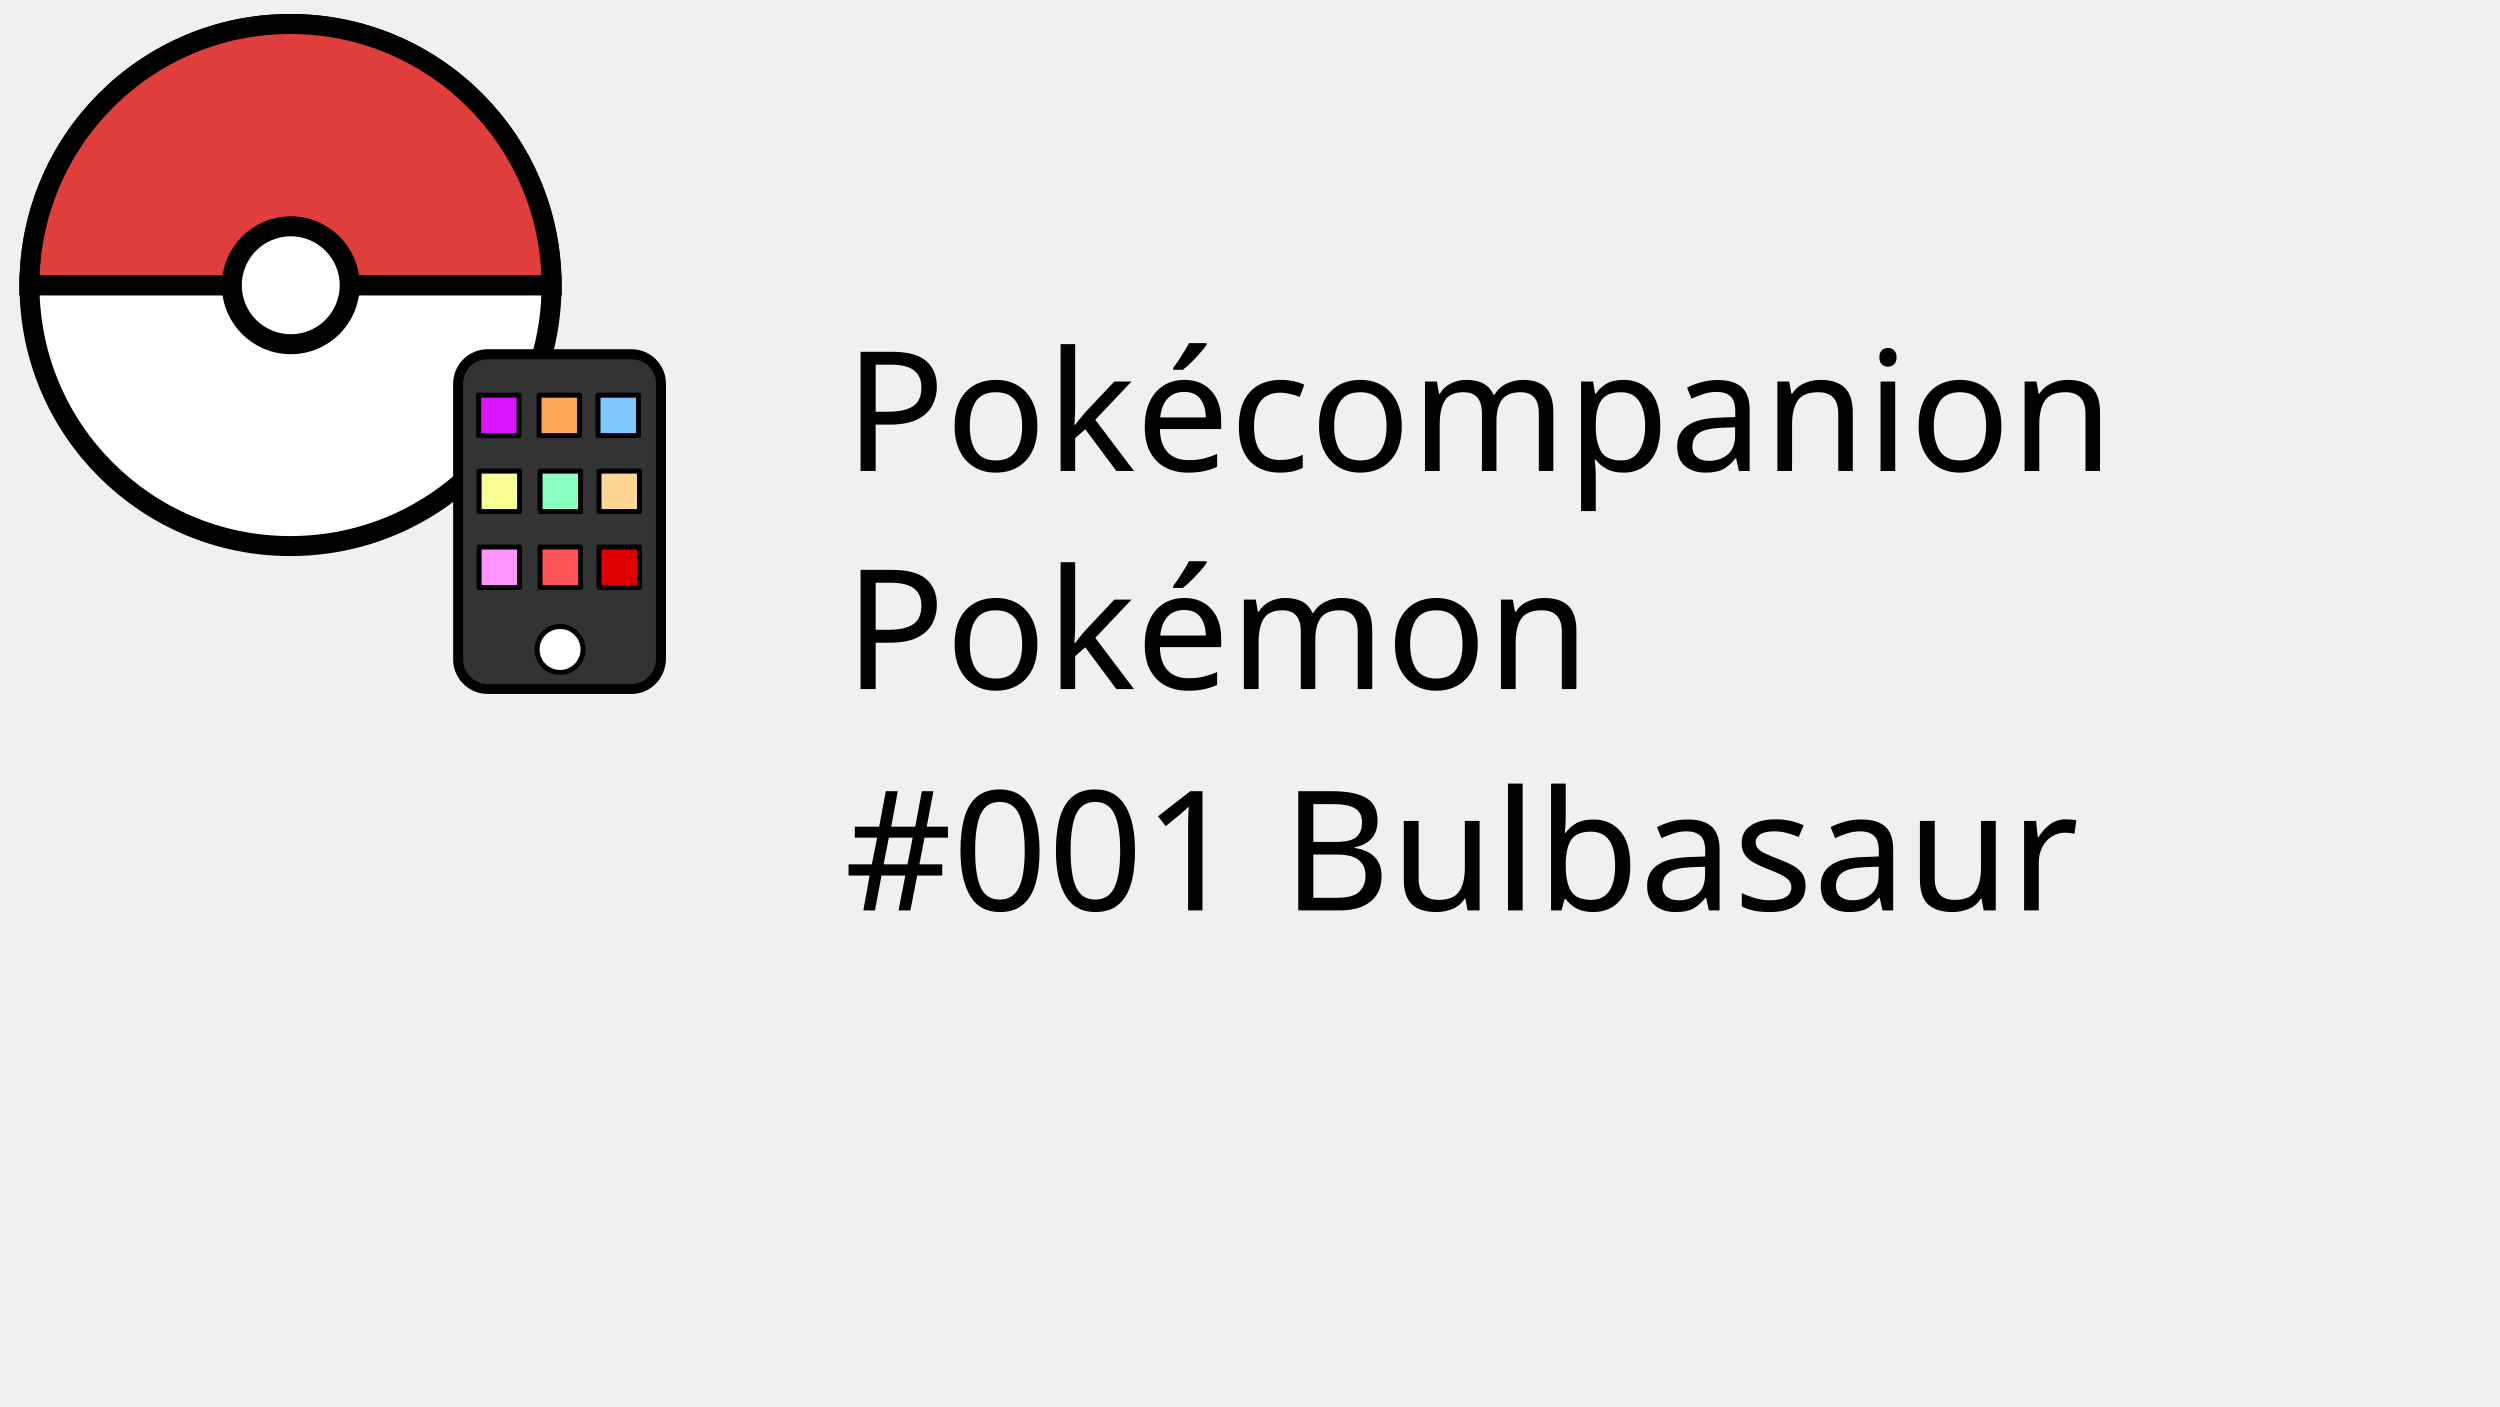
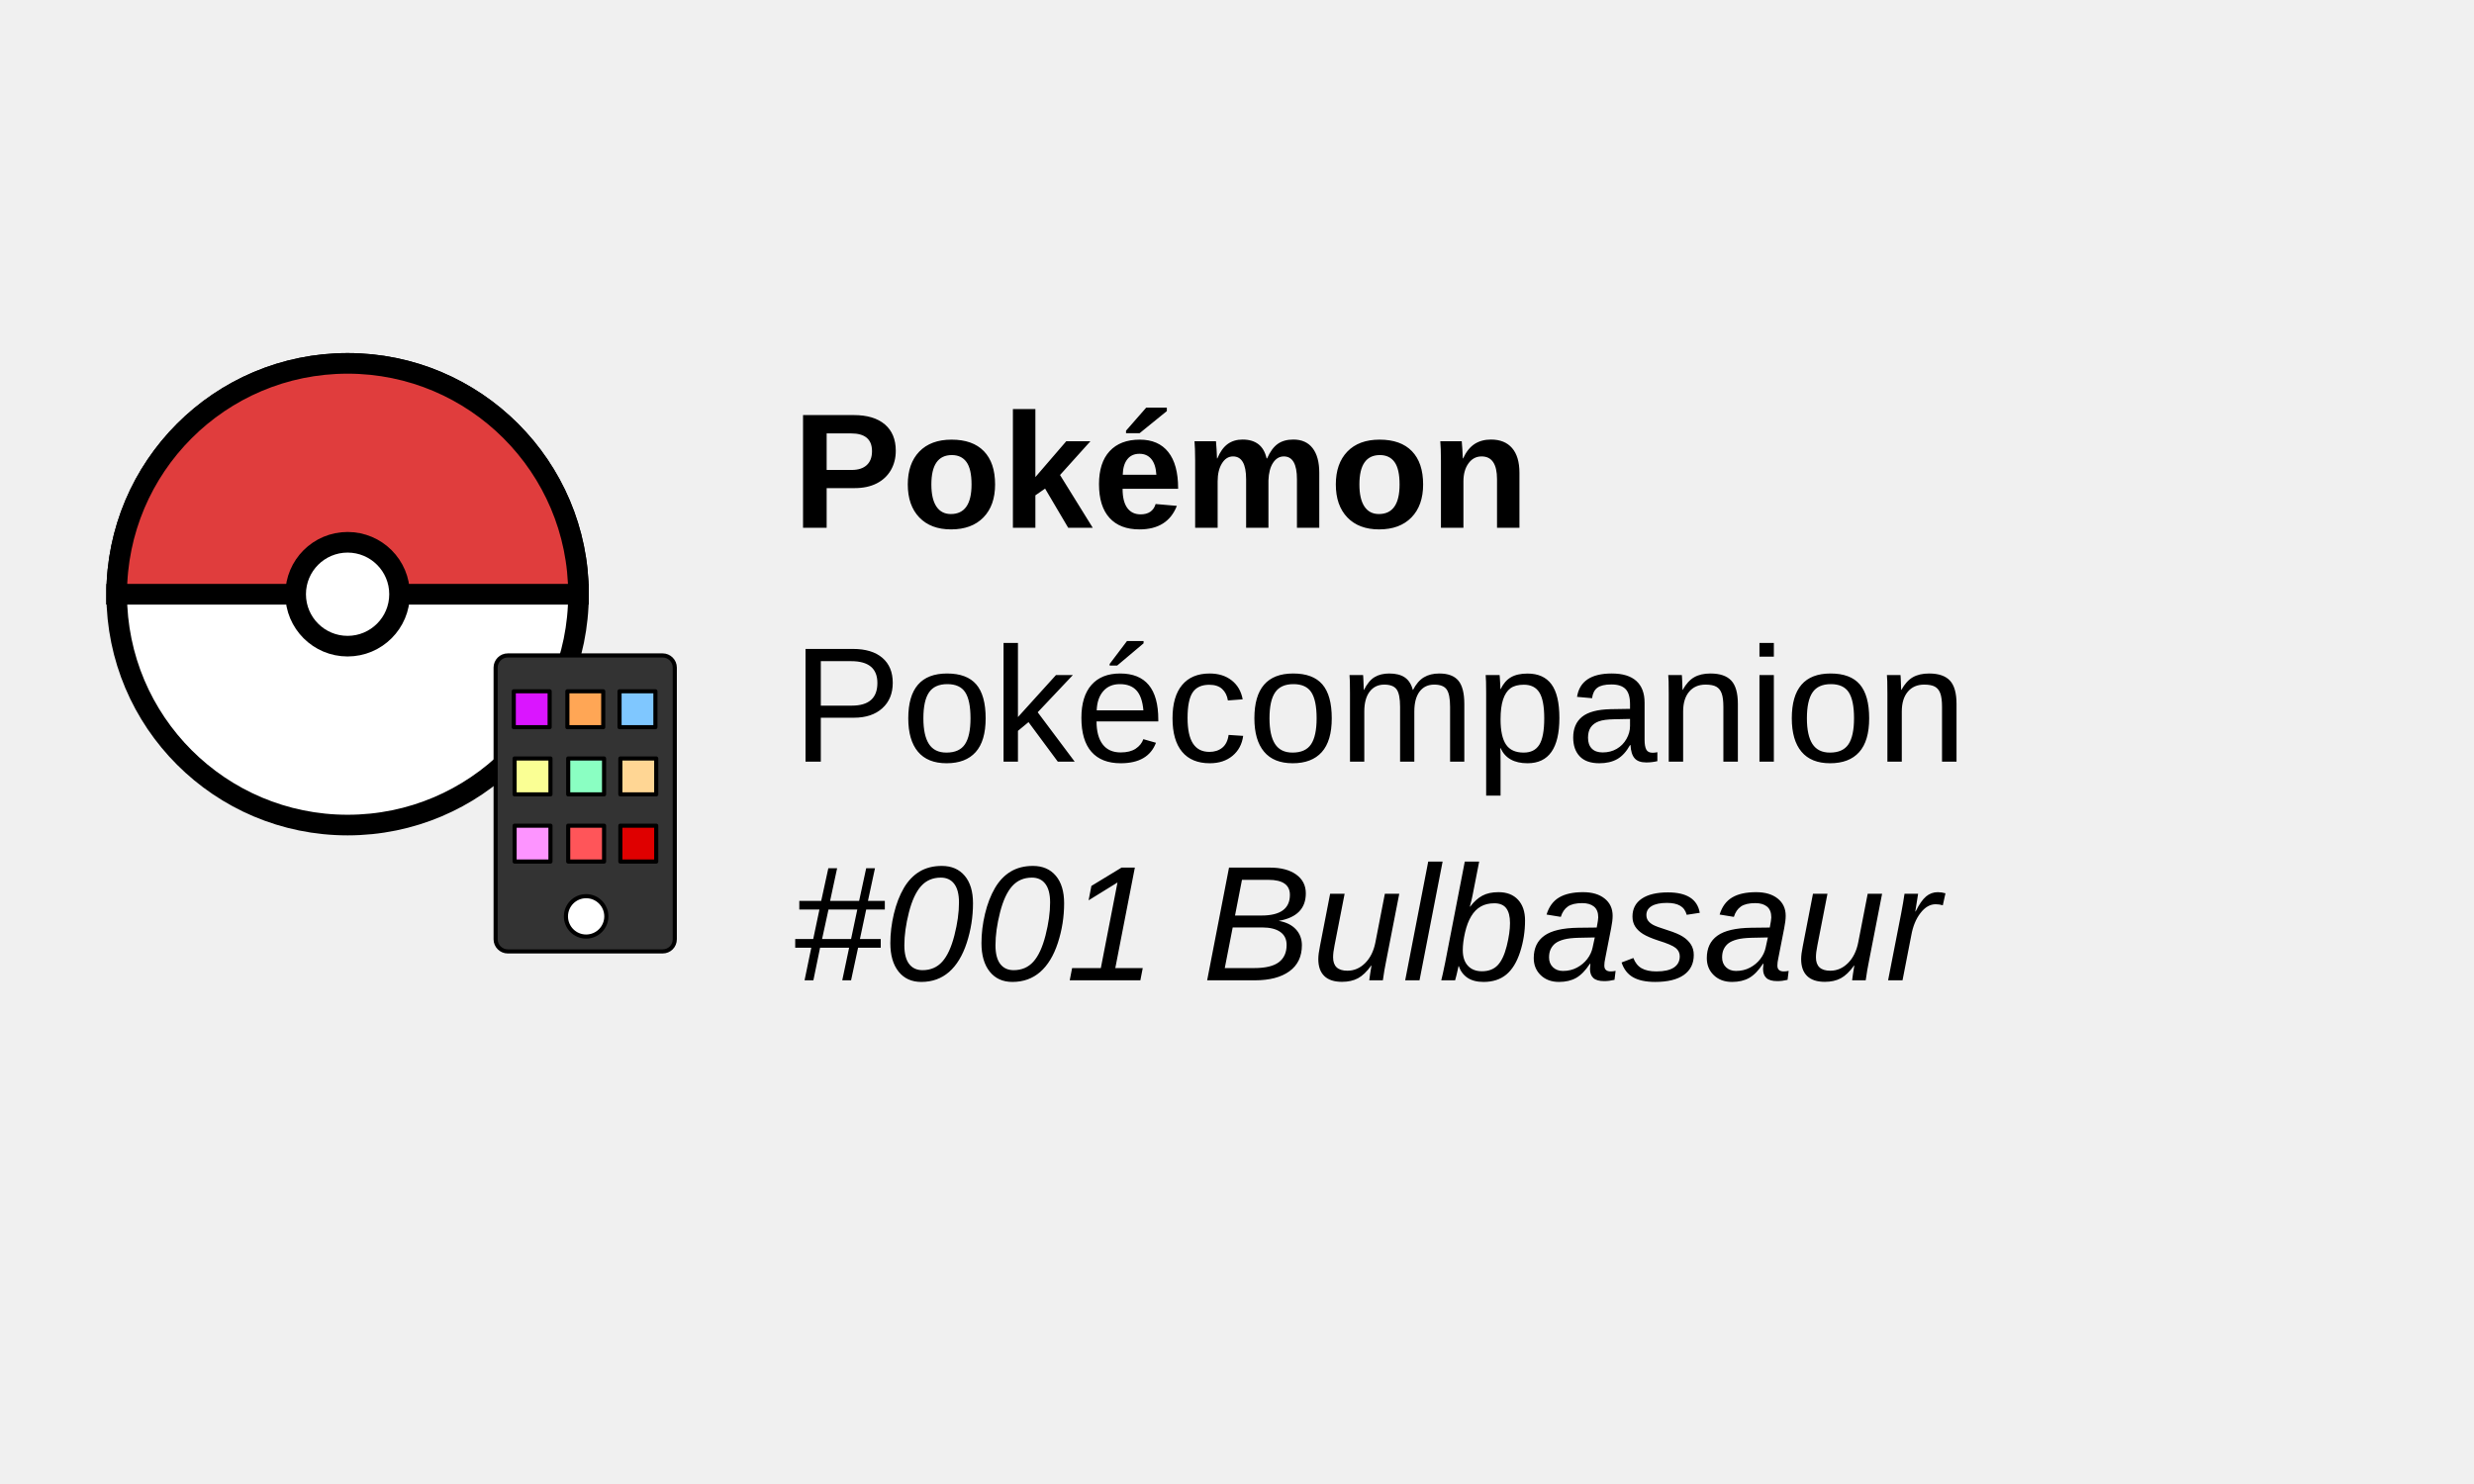
- <svg xmlns="http://www.w3.org/2000/svg" xmlns:xlink="http://www.w3.org/1999/xlink" version="1.1" id="Layer_1" x="0px" y="0px" viewBox="0 0 500.4 281.6" style="enable-background:new 0 0 500.4 281.6;" xml:space="preserve">
+ <svg xmlns="http://www.w3.org/2000/svg" xmlns:xlink="http://www.w3.org/1999/xlink" version="1.1" id="Layer_1" x="0px" y="0px" viewBox="0 0 1200 720" style="enable-background:new 0 0 1200 720;" xml:space="preserve">
  <style type="text/css">
	.st0{display:none;fill:#FFFFFF;stroke:#000000;}
- 	.st1{fill:#E03D3D;stroke:#000000;stroke-width:4;}
- 	.st2{fill:#FFFFFF;stroke:#000000;stroke-width:4;}
+ 	.st1{fill:#E03D3D;stroke:#000000;stroke-width:10;}
+ 	.st2{fill:#FFFFFF;stroke:#000000;stroke-width:10;}
	.st3{fill:#333333;stroke:#000000;stroke-width:2;stroke-linecap:round;stroke-linejoin:round;}
- 	.st4{fill:#DA15FF;stroke:#000000;stroke-linecap:round;stroke-linejoin:round;}
- 	.st5{fill:#FFA655;stroke:#000000;stroke-linecap:round;stroke-linejoin:round;}
- 	.st6{fill:#7FC7FF;stroke:#000000;stroke-linecap:round;stroke-linejoin:round;}
- 	.st7{fill:#FAFF94;stroke:#000000;stroke-linecap:round;stroke-linejoin:round;}
- 	.st8{fill:#8AFFC2;stroke:#000000;stroke-linecap:round;stroke-linejoin:round;}
- 	.st9{fill:#FFD694;stroke:#000000;stroke-linecap:round;stroke-linejoin:round;}
- 	.st10{fill:#FD94FF;stroke:#000000;stroke-linecap:round;stroke-linejoin:round;}
- 	.st11{fill:#FF5559;stroke:#000000;stroke-linecap:round;stroke-linejoin:round;}
- 	.st12{fill:#DF0000;stroke:#000000;stroke-linecap:round;stroke-linejoin:round;}
- 	.st13{fill:#FFFFFF;stroke:#000000;}
- 	.st14{font-family:'RobotoMonoForPowerline-Bold';}
- 	.st15{font-size:33.412px;}
- 	.st16{font-family:'RobotoMonoForPowerline-Italic';}
- 	.st17{font-family:'RobotoMonoForPowerline-Light';}
+ 	.st4{fill:#DA15FF;stroke:#000000;stroke-width:2;stroke-linecap:round;stroke-linejoin:round;}
+ 	.st5{fill:#FFA655;stroke:#000000;stroke-width:2;stroke-linecap:round;stroke-linejoin:round;}
+ 	.st6{fill:#7FC7FF;stroke:#000000;stroke-width:2;stroke-linecap:round;stroke-linejoin:round;}
+ 	.st7{fill:#FAFF94;stroke:#000000;stroke-width:2;stroke-linecap:round;stroke-linejoin:round;}
+ 	.st8{fill:#8AFFC2;stroke:#000000;stroke-width:2;stroke-linecap:round;stroke-linejoin:round;}
+ 	.st9{fill:#FFD694;stroke:#000000;stroke-width:2;stroke-linecap:round;stroke-linejoin:round;}
+ 	.st10{fill:#FD94FF;stroke:#000000;stroke-width:2;stroke-linecap:round;stroke-linejoin:round;}
+ 	.st11{fill:#FF5559;stroke:#000000;stroke-width:2;stroke-linecap:round;stroke-linejoin:round;}
+ 	.st12{fill:#DF0000;stroke:#000000;stroke-width:2;stroke-linecap:round;stroke-linejoin:round;}
+ 	.st13{fill:#FFFFFF;stroke:#000000;stroke-width:2;}
+ 	.st14{font-family:'Arial';}
+ 	.st15{font-size:79.478px;}
+ 	.st16{font-family:'Arial'; font-style: italic}
+ 	.st17{font-family:'Arial'; font-weight: bold}
</style>
-   <circle class="st0" cx="80.9" cy="76.2" r="72.3" />
+   <circle class="st0" cx="672.3" cy="287.7" r="72.3" />
  <g>
    <defs>
-       <rect id="SVGID_1_" width="144.6" height="144.6" />
+       <rect id="SVGID_1_" x="102.5" y="50.6" width="309.9" height="309.9" />
    </defs>
    <clipPath id="SVGID_2_">
      <use xlink:href="#SVGID_1_" style="overflow:visible;" />
    </clipPath>
  </g>
  <g>
    <defs>
-       <rect id="SVGID_3_" width="144.6" height="144.6" />
+       <rect id="SVGID_3_" x="102.5" y="50.6" width="309.9" height="309.9" />
    </defs>
    <clipPath id="SVGID_4_">
      <use xlink:href="#SVGID_3_" style="overflow:visible;" />
    </clipPath>
  </g>
  <g>
-     <path class="st1" d="M110.4,57.1H5.9c0-28.9,23.4-52.3,52.2-52.3C87,4.8,110.4,28.2,110.4,57.1z" />
-     <path class="st2" d="M110.4,57.1c0,28.9-23.4,52.2-52.3,52.2C29.3,109.3,5.9,86,5.9,57.1H110.4z" />
-     <path class="st1" d="M110.4,57.1H5.9c0-28.9,23.4-52.3,52.2-52.3C87,4.8,110.4,28.2,110.4,57.1z" />
-     <circle class="st2" cx="58.2" cy="57.1" r="11.8" />
+     <path class="st1" d="M280.6,288.3h-224c0-61.8,50.1-112,112-112C230.4,176.3,280.6,226.5,280.6,288.3z" />
+     <path class="st2" d="M280.6,288.3c0,61.8-50.1,112-112,112c-61.8,0-112-50.1-112-112H280.6z" />
+     <path class="st1" d="M280.6,288.3h-224c0-61.8,50.1-112,112-112C230.4,176.3,280.6,226.5,280.6,288.3z" />
+     <circle class="st2" cx="168.6" cy="288.3" r="25.2" />
  </g>
  <g>
-     <path class="st3" d="M126.4,137.9H97.6c-3.2,0-5.9-2.6-5.9-5.9V76.8c0-3.2,2.6-5.9,5.9-5.9h28.8c3.2,0,5.9,2.6,5.9,5.9v55.2   C132.2,135.3,129.6,137.9,126.4,137.9z" />
-     <rect x="95.8" y="79.1" class="st4" width="8.1" height="8.1" />
-     <rect x="107.9" y="79.1" class="st5" width="8.1" height="8.1" />
-     <rect x="119.7" y="79.1" class="st6" width="8.1" height="8.1" />
-     <rect x="95.9" y="94.3" class="st7" width="8.1" height="8.1" />
-     <rect x="108.1" y="94.3" class="st8" width="8.1" height="8.1" />
-     <rect x="119.9" y="94.3" class="st9" width="8.1" height="8.1" />
-     <rect x="95.9" y="109.5" class="st10" width="8.1" height="8.1" />
-     <rect x="108.1" y="109.5" class="st11" width="8.1" height="8.1" />
-     <rect x="119.9" y="109.5" class="st12" width="8.1" height="8.1" />
-     <circle class="st13" cx="112.1" cy="130" r="4.6" />
+     <path class="st3" d="M321.4,461.6h-75.1c-3.2,0-5.9-2.6-5.9-5.9V323.9c0-3.2,2.6-5.9,5.9-5.9h75.1c3.2,0,5.9,2.6,5.9,5.9v131.8   C327.3,459,324.7,461.6,321.4,461.6z" />
+     <rect x="249.2" y="335.4" class="st4" width="17.4" height="17.4" />
+     <rect x="275.2" y="335.4" class="st5" width="17.4" height="17.4" />
+     <rect x="300.5" y="335.4" class="st6" width="17.4" height="17.4" />
+     <rect x="249.6" y="368" class="st7" width="17.4" height="17.4" />
+     <rect x="275.6" y="368" class="st8" width="17.4" height="17.4" />
+     <rect x="300.9" y="368" class="st9" width="17.4" height="17.4" />
+     <rect x="249.6" y="400.6" class="st10" width="17.4" height="17.4" />
+     <rect x="275.6" y="400.6" class="st11" width="17.4" height="17.4" />
+     <rect x="300.9" y="400.6" class="st12" width="17.4" height="17.4" />
+     <circle class="st13" cx="284.3" cy="444.6" r="9.8" />
  </g>
-   <text transform="matrix(1 0 0 1 169.0199 94.2729)" class="st14 st15">Pokécompanion</text>
-   <text transform="matrix(1 0 0 1 169.02 182.23)" class="st16 st15">#001 Bulbasaur</text>
-   <text transform="matrix(1 0 0 1 169.0201 137.9265)" class="st17 st15">Pokémon</text>
+   <text transform="matrix(1 0 0 1 384.1968 369.5293)" class="st14 st15">Pokécompanion</text>
+   <text transform="matrix(1 0 0 1 384.1968 475.624)" class="st16 st15">#001 Bulbasaur</text>
+   <text transform="matrix(1 0 0 1 384.1968 256.0708)" class="st17 st15">Pokémon</text>
</svg>
